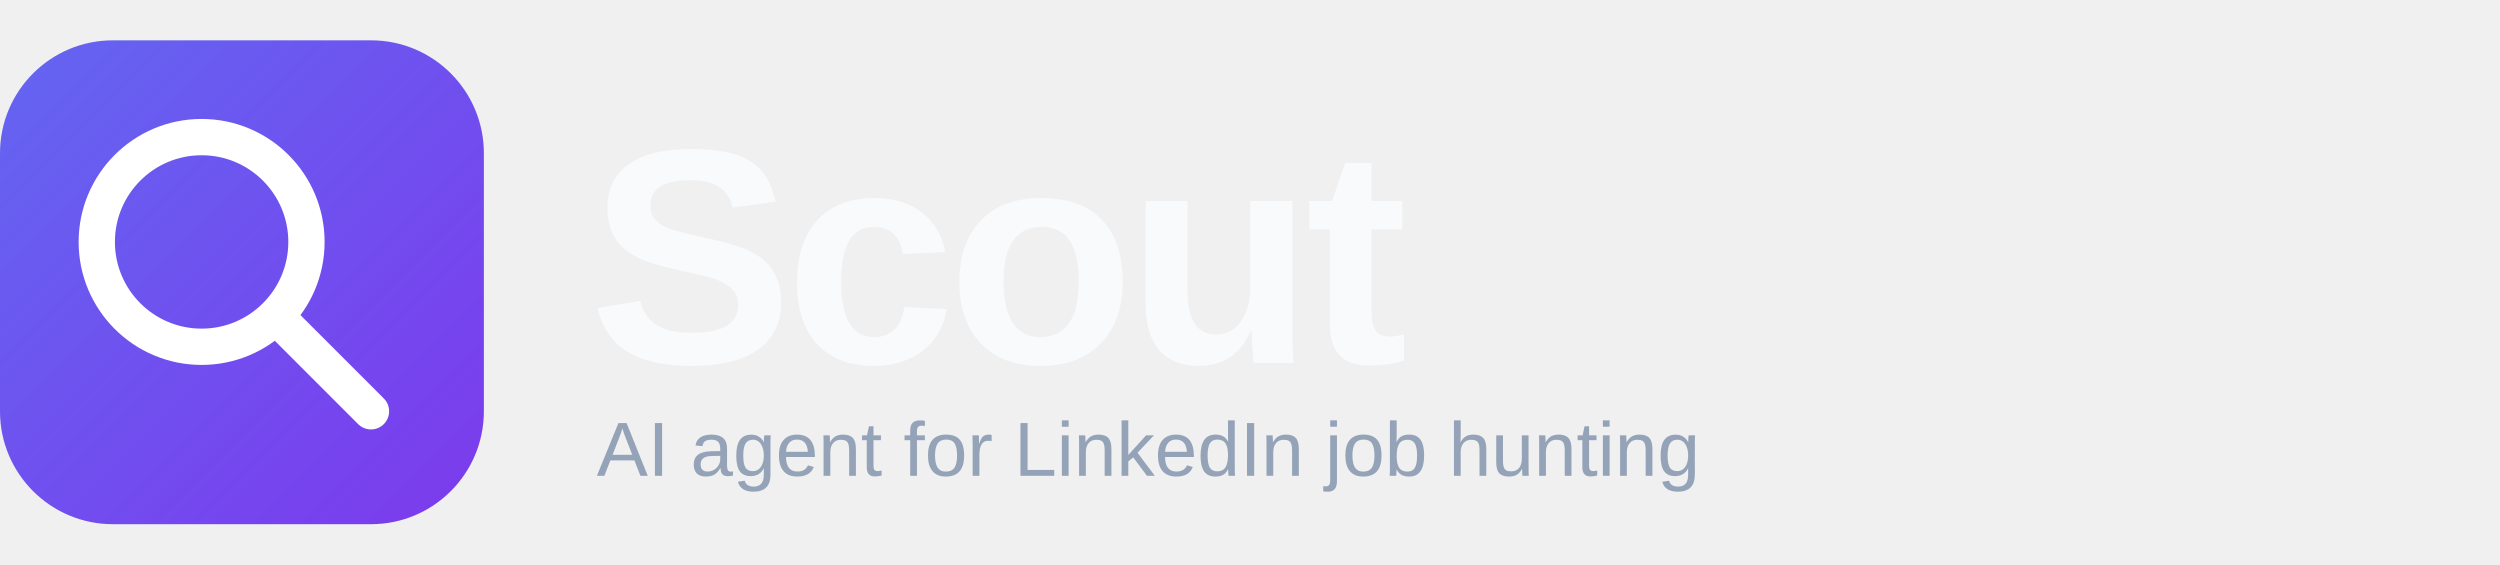
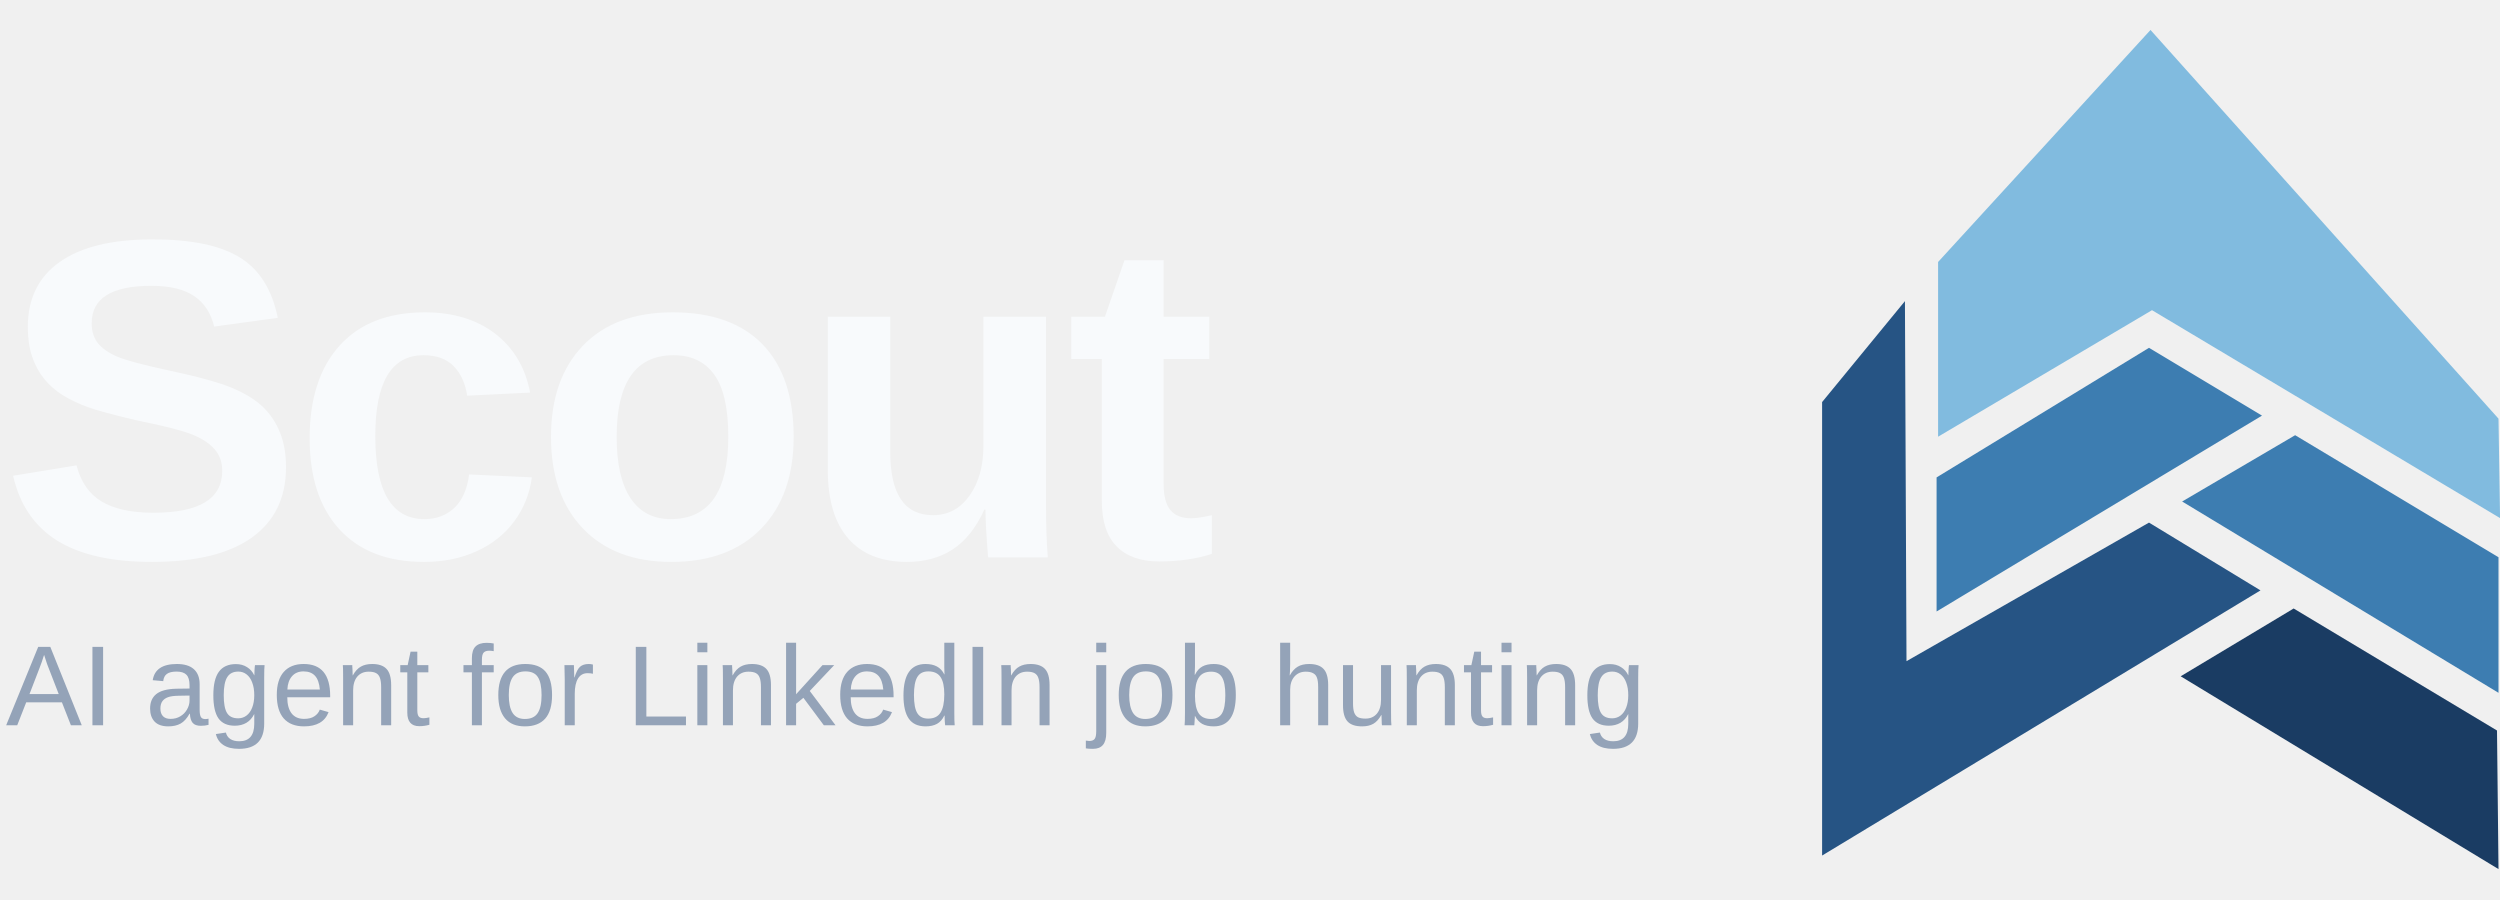
- <svg xmlns="http://www.w3.org/2000/svg" width="620" height="140" viewBox="0 0 620 140">
-   <defs>
-     <linearGradient id="iconGradDark" x1="0" y1="0" x2="1" y2="1">
-       <stop offset="0%" stop-color="#6366F1" />
-       <stop offset="100%" stop-color="#7C3AED" />
-     </linearGradient>
-   </defs>
-   <rect x="0" y="10" width="120" height="120" rx="28" fill="url(#iconGradDark)" />
-   <circle cx="50" cy="60" r="26" fill="none" stroke="#FFFFFF" stroke-width="9" />
-   <line x1="69" y1="79" x2="92" y2="102" stroke="#FFFFFF" stroke-width="9" stroke-linecap="round" />
-   <text x="146" y="90" font-family="Arial, Helvetica, sans-serif" font-size="76" font-weight="800" letter-spacing="-2" fill="#F8FAFC">Scout</text>
-   <text x="148" y="118" font-family="Arial, Helvetica, sans-serif" font-size="19" fill="#94A3B8">AI agent for LinkedIn job hunting</text>
+ <svg xmlns="http://www.w3.org/2000/svg" width="417.1" height="150" viewBox="0 0 417.1 150">
+   <text x="0" y="93" font-family="Arial, Helvetica, sans-serif" font-size="76" font-weight="800" letter-spacing="-2" fill="#F8FAFC">Scout</text>
+   <text x="1" y="121" font-family="Arial, Helvetica, sans-serif" font-size="19" fill="#94A3B8">AI agent for LinkedIn job hunting</text>
+   <polygon points="323.35,43.71 323.35,72.86 359.04,51.75 417.11,86.44 416.85,69.85 358.79,5.0" fill="#81BBDF" />
+   <polygon points="364.07,83.67 416.85,115.59 416.85,92.97 382.92,72.61" fill="#3D7DB1" />
+   <polygon points="377.39,69.34 358.54,58.03 323.1,79.65 323.1,102.02" fill="#3D7DB1" />
+   <polygon points="363.82,112.83 416.85,145.0 416.6,121.88 382.67,101.52" fill="#1A3C63" />
+   <polygon points="317.82,50.24 304.0,67.08 304.0,142.74 377.14,98.5 358.54,87.19 318.08,110.31" fill="#265484" />
</svg>
